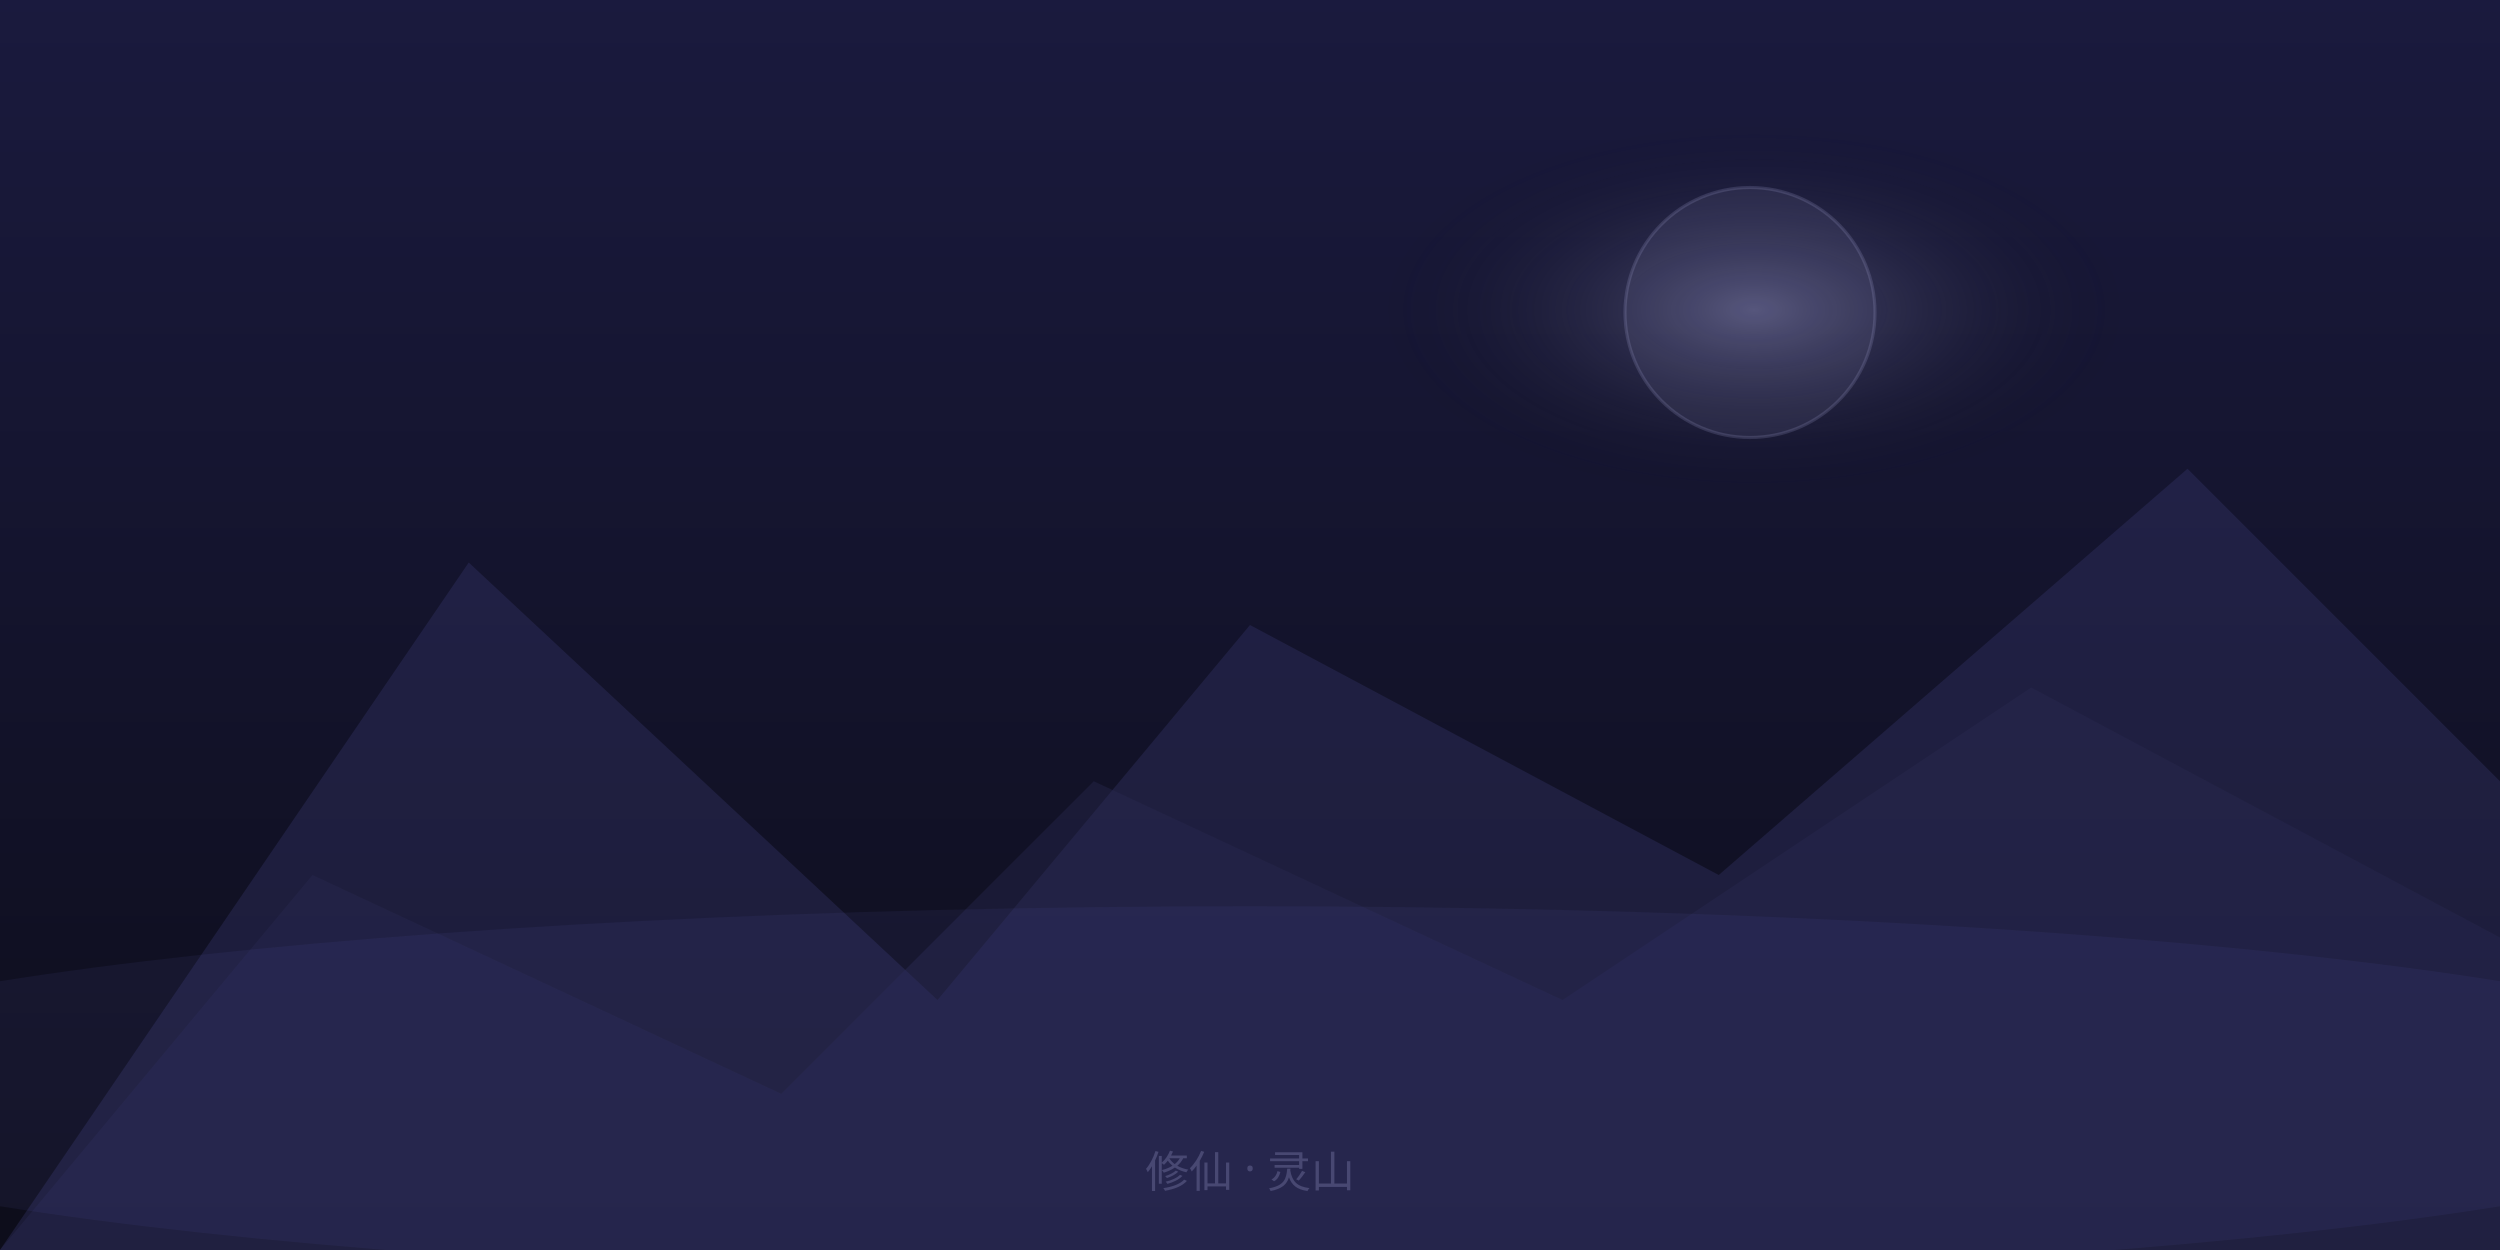
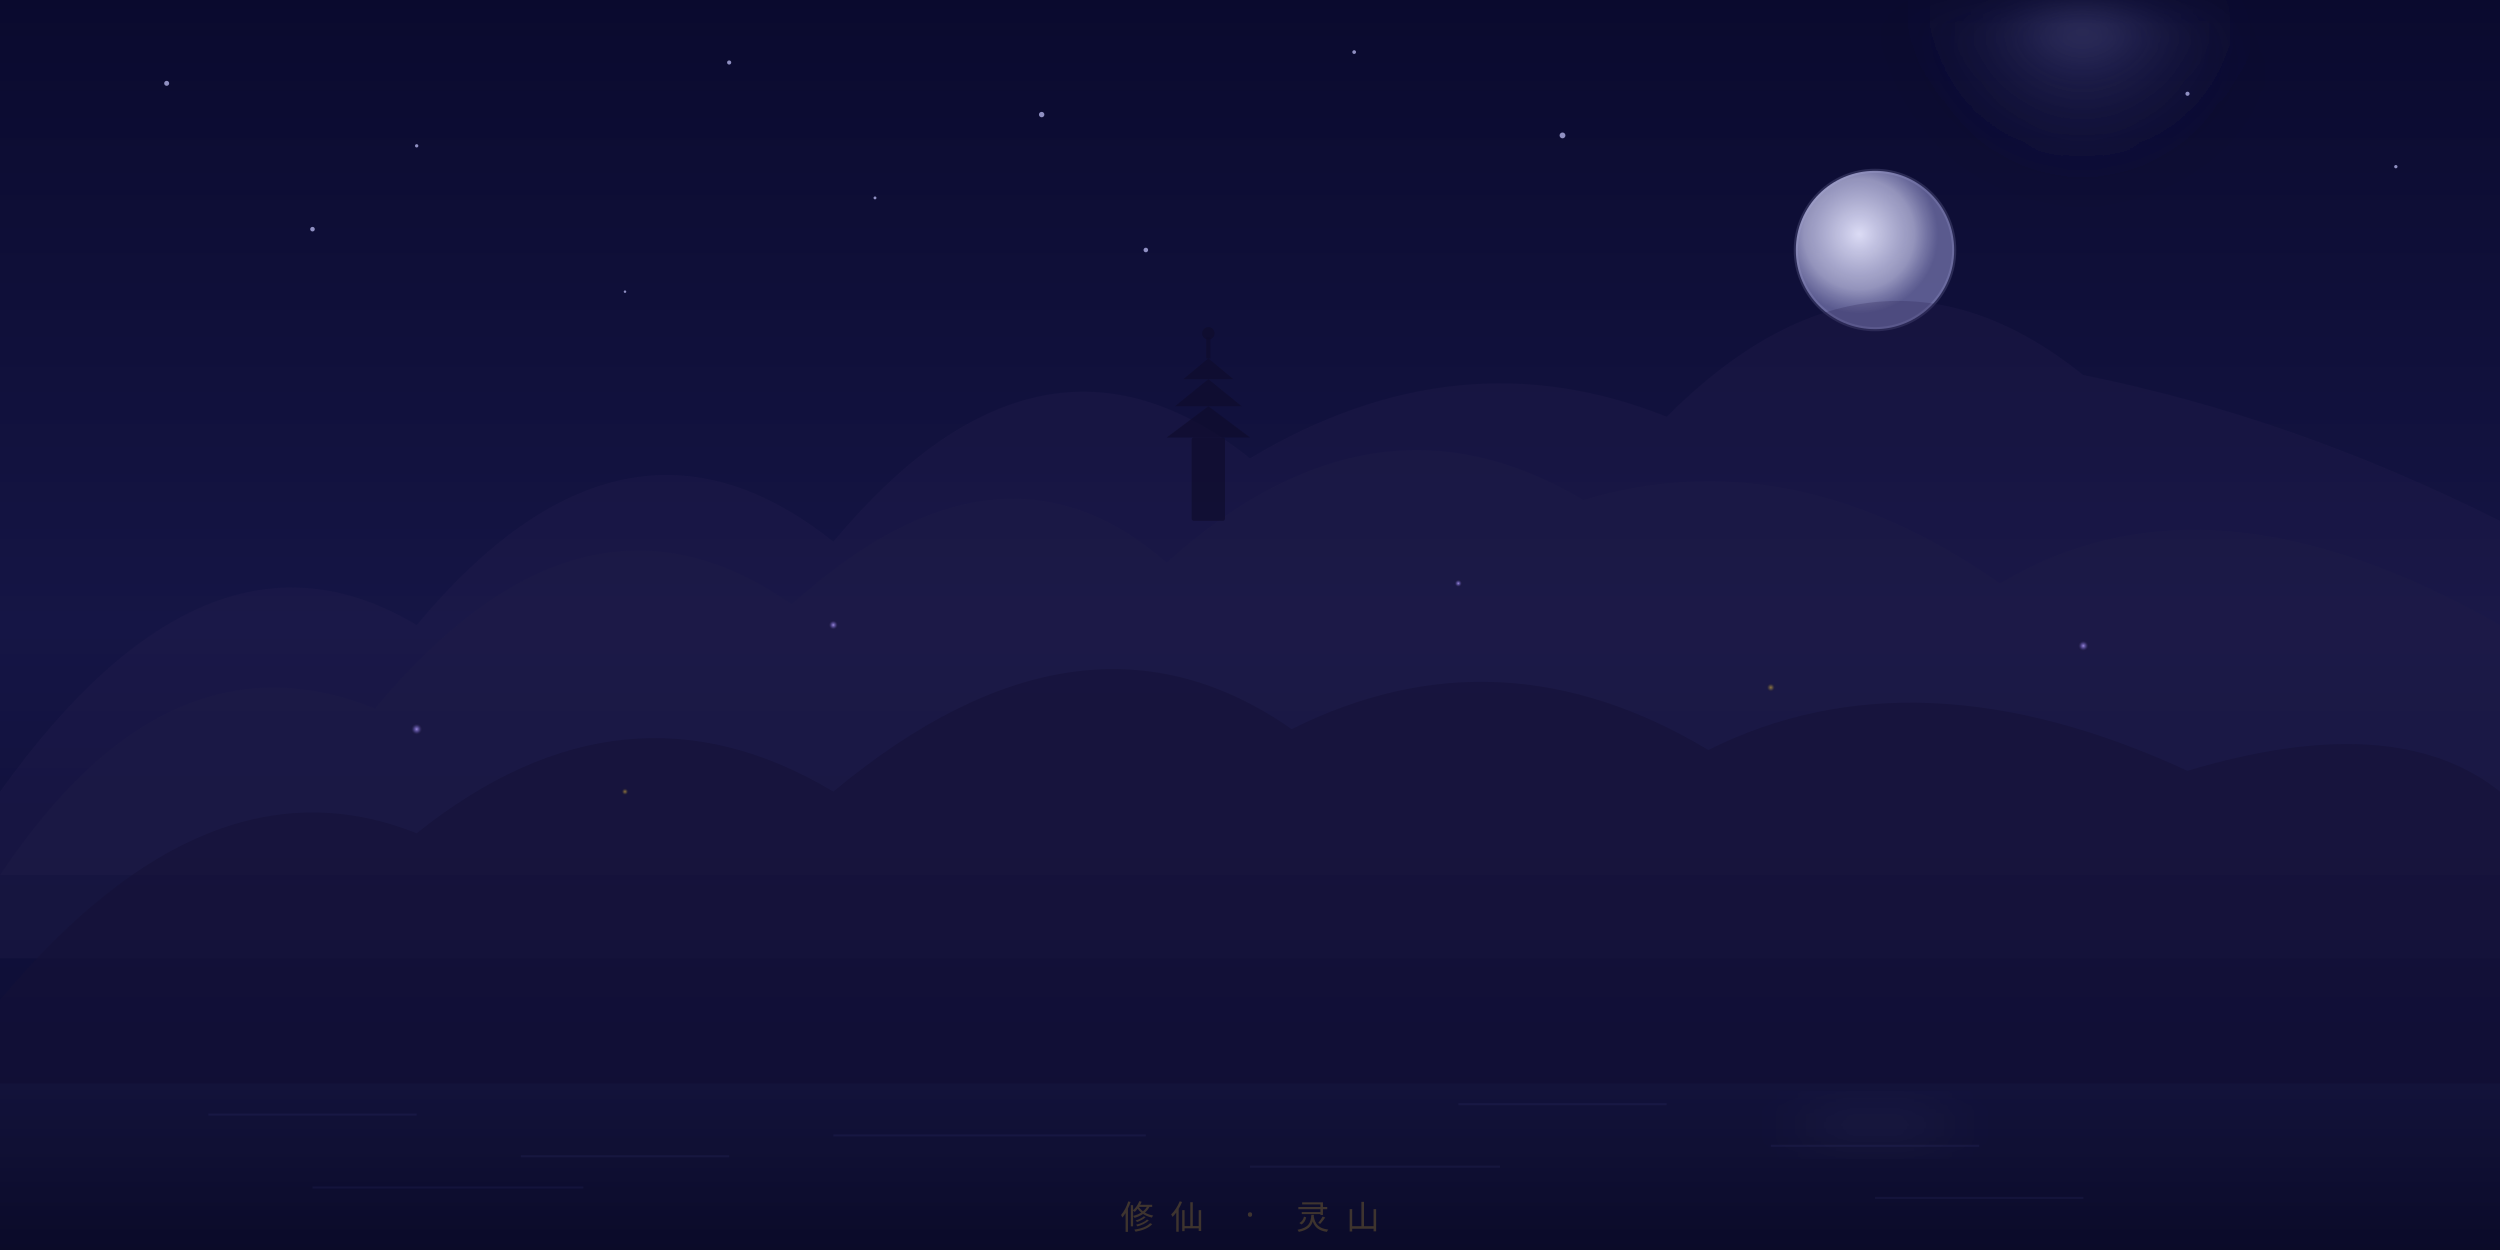
- <svg xmlns="http://www.w3.org/2000/svg" width="800" height="400" viewBox="0 0 800 400">
+ <svg xmlns="http://www.w3.org/2000/svg" width="1200" height="600" viewBox="0 0 1200 600">
  <defs>
-     <linearGradient id="bg" x1="0" y1="0" x2="0" y2="1">
-       <stop offset="0" stop-color="#1a1a3e" />
-       <stop offset="1" stop-color="#0d0d1a" />
+     <linearGradient id="sky-xianxia" x1="0" y1="0" x2="0" y2="1">
+       <stop offset="0" stop-color="#0a0a2e" />
+       <stop offset="0.5" stop-color="#151545" />
+       <stop offset="1" stop-color="#0a0a2e" />
    </linearGradient>
-     <radialGradient id="moon" cx="0.7" cy="0.25" r="0.15">
-       <stop offset="0" stop-color="rgba(200,200,255,0.3)" />
+     <radialGradient id="moon-glow" cx="0.75" cy="0.2" r="0.25">
+       <stop offset="0" stop-color="rgba(180,180,255,0.35)" />
+       <stop offset="0.4" stop-color="rgba(120,120,200,0.12)" />
      <stop offset="1" stop-color="transparent" />
    </radialGradient>
+     <radialGradient id="moon-body" cx="0.4" cy="0.4" r="0.5">
+       <stop offset="0" stop-color="rgba(230,230,255,0.95)" />
+       <stop offset="0.7" stop-color="rgba(180,180,220,0.8)" />
+       <stop offset="1" stop-color="rgba(140,140,200,0.6)" />
+     </radialGradient>
+     <linearGradient id="water-reflect" x1="0" y1="0" x2="0" y2="1">
+       <stop offset="0" stop-color="rgba(20,20,60,0.8)" />
+       <stop offset="1" stop-color="rgba(10,10,40,0.95)" />
+     </linearGradient>
+     <radialGradient id="spirit-glow" cx="0.5" cy="0.5" r="0.5">
+       <stop offset="0" stop-color="rgba(180,160,255,0.8)" />
+       <stop offset="0.5" stop-color="rgba(140,120,220,0.3)" />
+       <stop offset="1" stop-color="transparent" />
+     </radialGradient>
+     <radialGradient id="gold-glow" cx="0.5" cy="0.5" r="0.5">
+       <stop offset="0" stop-color="rgba(212,175,55,0.6)" />
+       <stop offset="0.5" stop-color="rgba(212,175,55,0.2)" />
+       <stop offset="1" stop-color="transparent" />
+     </radialGradient>
+     <filter id="soft-glow" x="-50%" y="-50%" width="200%" height="200%">
+       <feGaussianBlur stdDeviation="6" result="blur" />
+       <feMerge>
+         <feMergeNode in="blur" />
+         <feMergeNode in="SourceGraphic" />
+       </feMerge>
+     </filter>
+     <filter id="wide-glow" x="-50%" y="-50%" width="200%" height="200%">
+       <feGaussianBlur stdDeviation="12" />
+     </filter>
  </defs>
-   <rect width="800" height="400" fill="url(#bg)" />
-   <rect width="800" height="400" fill="url(#moon)" />
-   <circle cx="560" cy="100" r="40" fill="rgba(200,200,255,0.08)" stroke="rgba(200,200,255,0.15)" stroke-width="1" />
-   <path d="M0 400 L150 180 L300 320 L400 200 L550 280 L700 150 L800 250 L800 400Z" fill="rgba(60,60,120,0.3)" />
-   <path d="M0 400 L100 280 L250 350 L350 250 L500 320 L650 220 L800 300 L800 400Z" fill="rgba(40,40,80,0.4)" />
-   <ellipse cx="400" cy="350" rx="500" ry="60" fill="rgba(100,100,200,0.08)" />
-   <text x="400" y="380" text-anchor="middle" fill="rgba(150,150,200,0.3)" font-size="14" font-family="system-ui">修仙 · 灵山</text>
+   <rect width="1200" height="600" fill="url(#sky-xianxia)" />
+   <circle cx="900" cy="120" r="200" fill="url(#moon-glow)" filter="url(#wide-glow)" />
+   <circle cx="900" cy="120" r="38" fill="url(#moon-body)" />
+   <circle cx="900" cy="120" r="38" fill="none" stroke="rgba(200,200,255,0.15)" stroke-width="2" />
+   <g fill="rgba(200,200,255,0.7)">
+     <circle cx="80" cy="40" r="1.2">
+       <animate attributeName="opacity" values="0.4;1;0.4" dur="3s" repeatCount="indefinite" />
+     </circle>
+     <circle cx="200" cy="70" r="0.8">
+       <animate attributeName="opacity" values="0.6;1;0.6" dur="4s" repeatCount="indefinite" />
+     </circle>
+     <circle cx="350" cy="30" r="1">
+       <animate attributeName="opacity" values="0.3;0.9;0.3" dur="5s" repeatCount="indefinite" />
+     </circle>
+     <circle cx="500" cy="55" r="1.3">
+       <animate attributeName="opacity" values="0.5;1;0.5" dur="3.5s" repeatCount="indefinite" />
+     </circle>
+     <circle cx="650" cy="25" r="0.9">
+       <animate attributeName="opacity" values="0.4;0.8;0.4" dur="4.5s" repeatCount="indefinite" />
+     </circle>
+     <circle cx="150" cy="110" r="1.1">
+       <animate attributeName="opacity" values="0.6;1;0.6" dur="2.8s" repeatCount="indefinite" />
+     </circle>
+     <circle cx="420" cy="95" r="0.7">
+       <animate attributeName="opacity" values="0.3;0.7;0.3" dur="3.2s" repeatCount="indefinite" />
+     </circle>
+     <circle cx="750" cy="65" r="1.4">
+       <animate attributeName="opacity" values="0.5;1;0.5" dur="4.2s" repeatCount="indefinite" />
+     </circle>
+     <circle cx="1050" cy="45" r="1">
+       <animate attributeName="opacity" values="0.4;0.9;0.4" dur="3.8s" repeatCount="indefinite" />
+     </circle>
+     <circle cx="1150" cy="80" r="0.8">
+       <animate attributeName="opacity" values="0.5;1;0.5" dur="2.5s" repeatCount="indefinite" />
+     </circle>
+     <circle cx="300" cy="140" r="0.6">
+       <animate attributeName="opacity" values="0.3;0.8;0.3" dur="5.5s" repeatCount="indefinite" />
+     </circle>
+     <circle cx="550" cy="120" r="1.1">
+       <animate attributeName="opacity" values="0.4;1;0.4" dur="3.7s" repeatCount="indefinite" />
+     </circle>
+   </g>
+   <path d="M0 380 Q100 240 200 300 Q300 180 400 260 Q500 140 600 220 Q700 160 800 200 Q900 100 1000 180 Q1100 200 1200 250 L1200 420 L0 420Z" fill="rgba(40,35,80,0.25)" />
+   <path d="M0 420 Q80 300 180 340 Q280 220 380 290 Q480 200 560 270 Q660 180 760 240 Q860 210 960 280 Q1060 220 1200 300 L1200 460 L0 460Z" fill="rgba(30,28,70,0.4)" />
+   <path d="M0 480 Q100 360 200 400 Q300 320 400 380 Q520 280 620 350 Q720 300 820 360 Q920 310 1050 370 Q1150 340 1200 380 L1200 520 L0 520Z" fill="rgba(20,18,55,0.55)" />
+   <g transform="translate(580,210)" fill="rgba(15,12,45,0.7)">
+     <rect x="-8" y="0" width="16" height="40" rx="1" />
+     <path d="M-20 0 L0 -15 L20 0Z" />
+     <path d="M-16 -15 L0 -28 L16 -15Z" />
+     <path d="M-12 -28 L0 -38 L12 -28Z" />
+     <line x1="0" y1="-38" x2="0" y2="-48" stroke="rgba(15,12,45,0.7)" stroke-width="2" />
+     <circle cx="0" cy="-50" r="3" />
+   </g>
+   <rect x="0" y="520" width="1200" height="80" fill="url(#water-reflect)" />
+   <g stroke="rgba(100,100,200,0.08)" stroke-width="1" fill="none">
+     <line x1="100" y1="535" x2="200" y2="535" />
+     <line x1="400" y1="545" x2="550" y2="545" />
+     <line x1="700" y1="530" x2="800" y2="530" />
+     <line x1="250" y1="555" x2="350" y2="555" />
+     <line x1="600" y1="560" x2="720" y2="560" />
+     <line x1="850" y1="550" x2="950" y2="550" />
+     <line x1="150" y1="570" x2="280" y2="570" />
+     <line x1="900" y1="575" x2="1000" y2="575" />
+   </g>
+   <ellipse cx="900" cy="540" rx="40" ry="8" fill="rgba(180,180,255,0.06)" filter="url(#wide-glow)" />
+   <g>
+     <circle cx="200" cy="350" r="3" fill="url(#spirit-glow)">
+       <animate attributeName="cy" values="350;320;350" dur="6s" repeatCount="indefinite" />
+       <animate attributeName="opacity" values="0.3;0.8;0.3" dur="6s" repeatCount="indefinite" />
+     </circle>
+     <circle cx="400" cy="300" r="2.5" fill="url(#spirit-glow)">
+       <animate attributeName="cy" values="300;270;300" dur="8s" repeatCount="indefinite" />
+       <animate attributeName="opacity" values="0.2;0.7;0.2" dur="8s" repeatCount="indefinite" />
+     </circle>
+     <circle cx="700" cy="280" r="2" fill="url(#spirit-glow)">
+       <animate attributeName="cy" values="280;250;280" dur="7s" repeatCount="indefinite" />
+       <animate attributeName="opacity" values="0.4;0.9;0.4" dur="7s" repeatCount="indefinite" />
+     </circle>
+     <circle cx="1000" cy="310" r="2.8" fill="url(#spirit-glow)">
+       <animate attributeName="cy" values="310;275;310" dur="5.5s" repeatCount="indefinite" />
+       <animate attributeName="opacity" values="0.3;0.6;0.3" dur="5.5s" repeatCount="indefinite" />
+     </circle>
+     <circle cx="300" cy="380" r="1.8" fill="url(#gold-glow)">
+       <animate attributeName="cy" values="380;350;380" dur="9s" repeatCount="indefinite" />
+       <animate attributeName="opacity" values="0.2;0.5;0.2" dur="9s" repeatCount="indefinite" />
+     </circle>
+     <circle cx="850" cy="330" r="2.2" fill="url(#gold-glow)">
+       <animate attributeName="cy" values="330;295;330" dur="7.5s" repeatCount="indefinite" />
+       <animate attributeName="opacity" values="0.3;0.7;0.3" dur="7.5s" repeatCount="indefinite" />
+     </circle>
+   </g>
+   <text x="600" y="590" text-anchor="middle" fill="rgba(212,175,55,0.25)" font-size="16" font-family="system-ui, serif" letter-spacing="8">修仙 · 灵山</text>
</svg>
